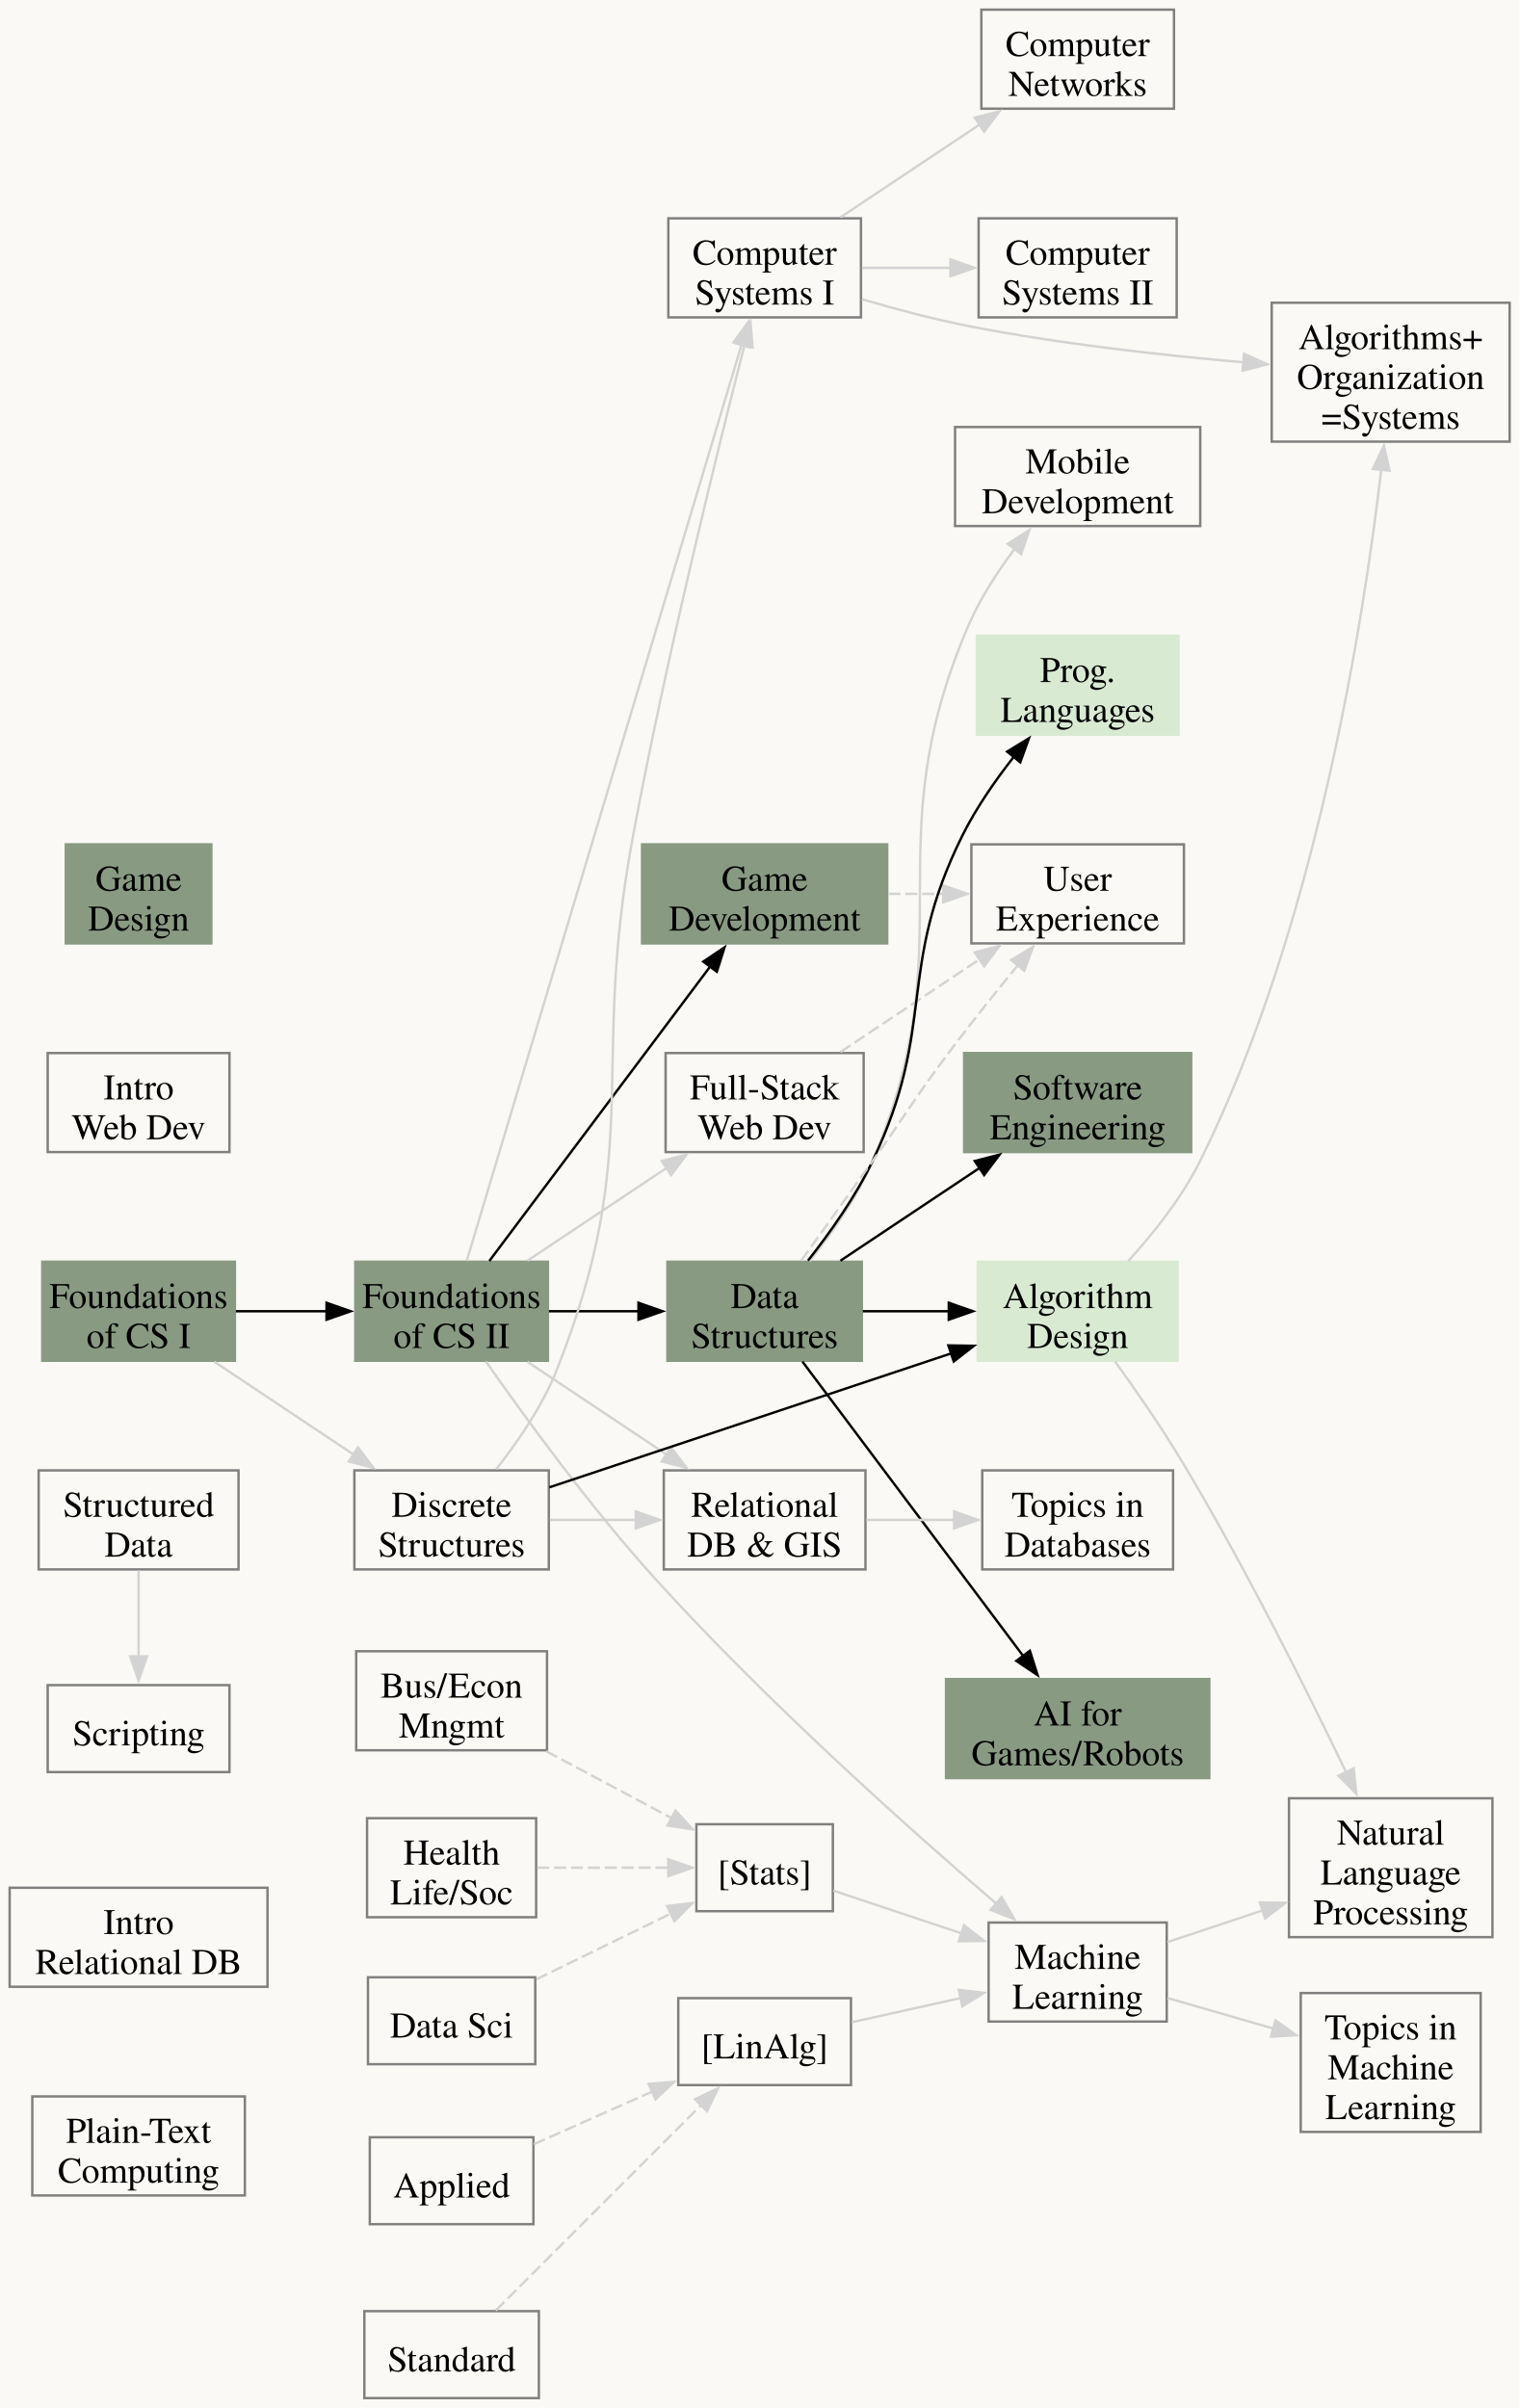
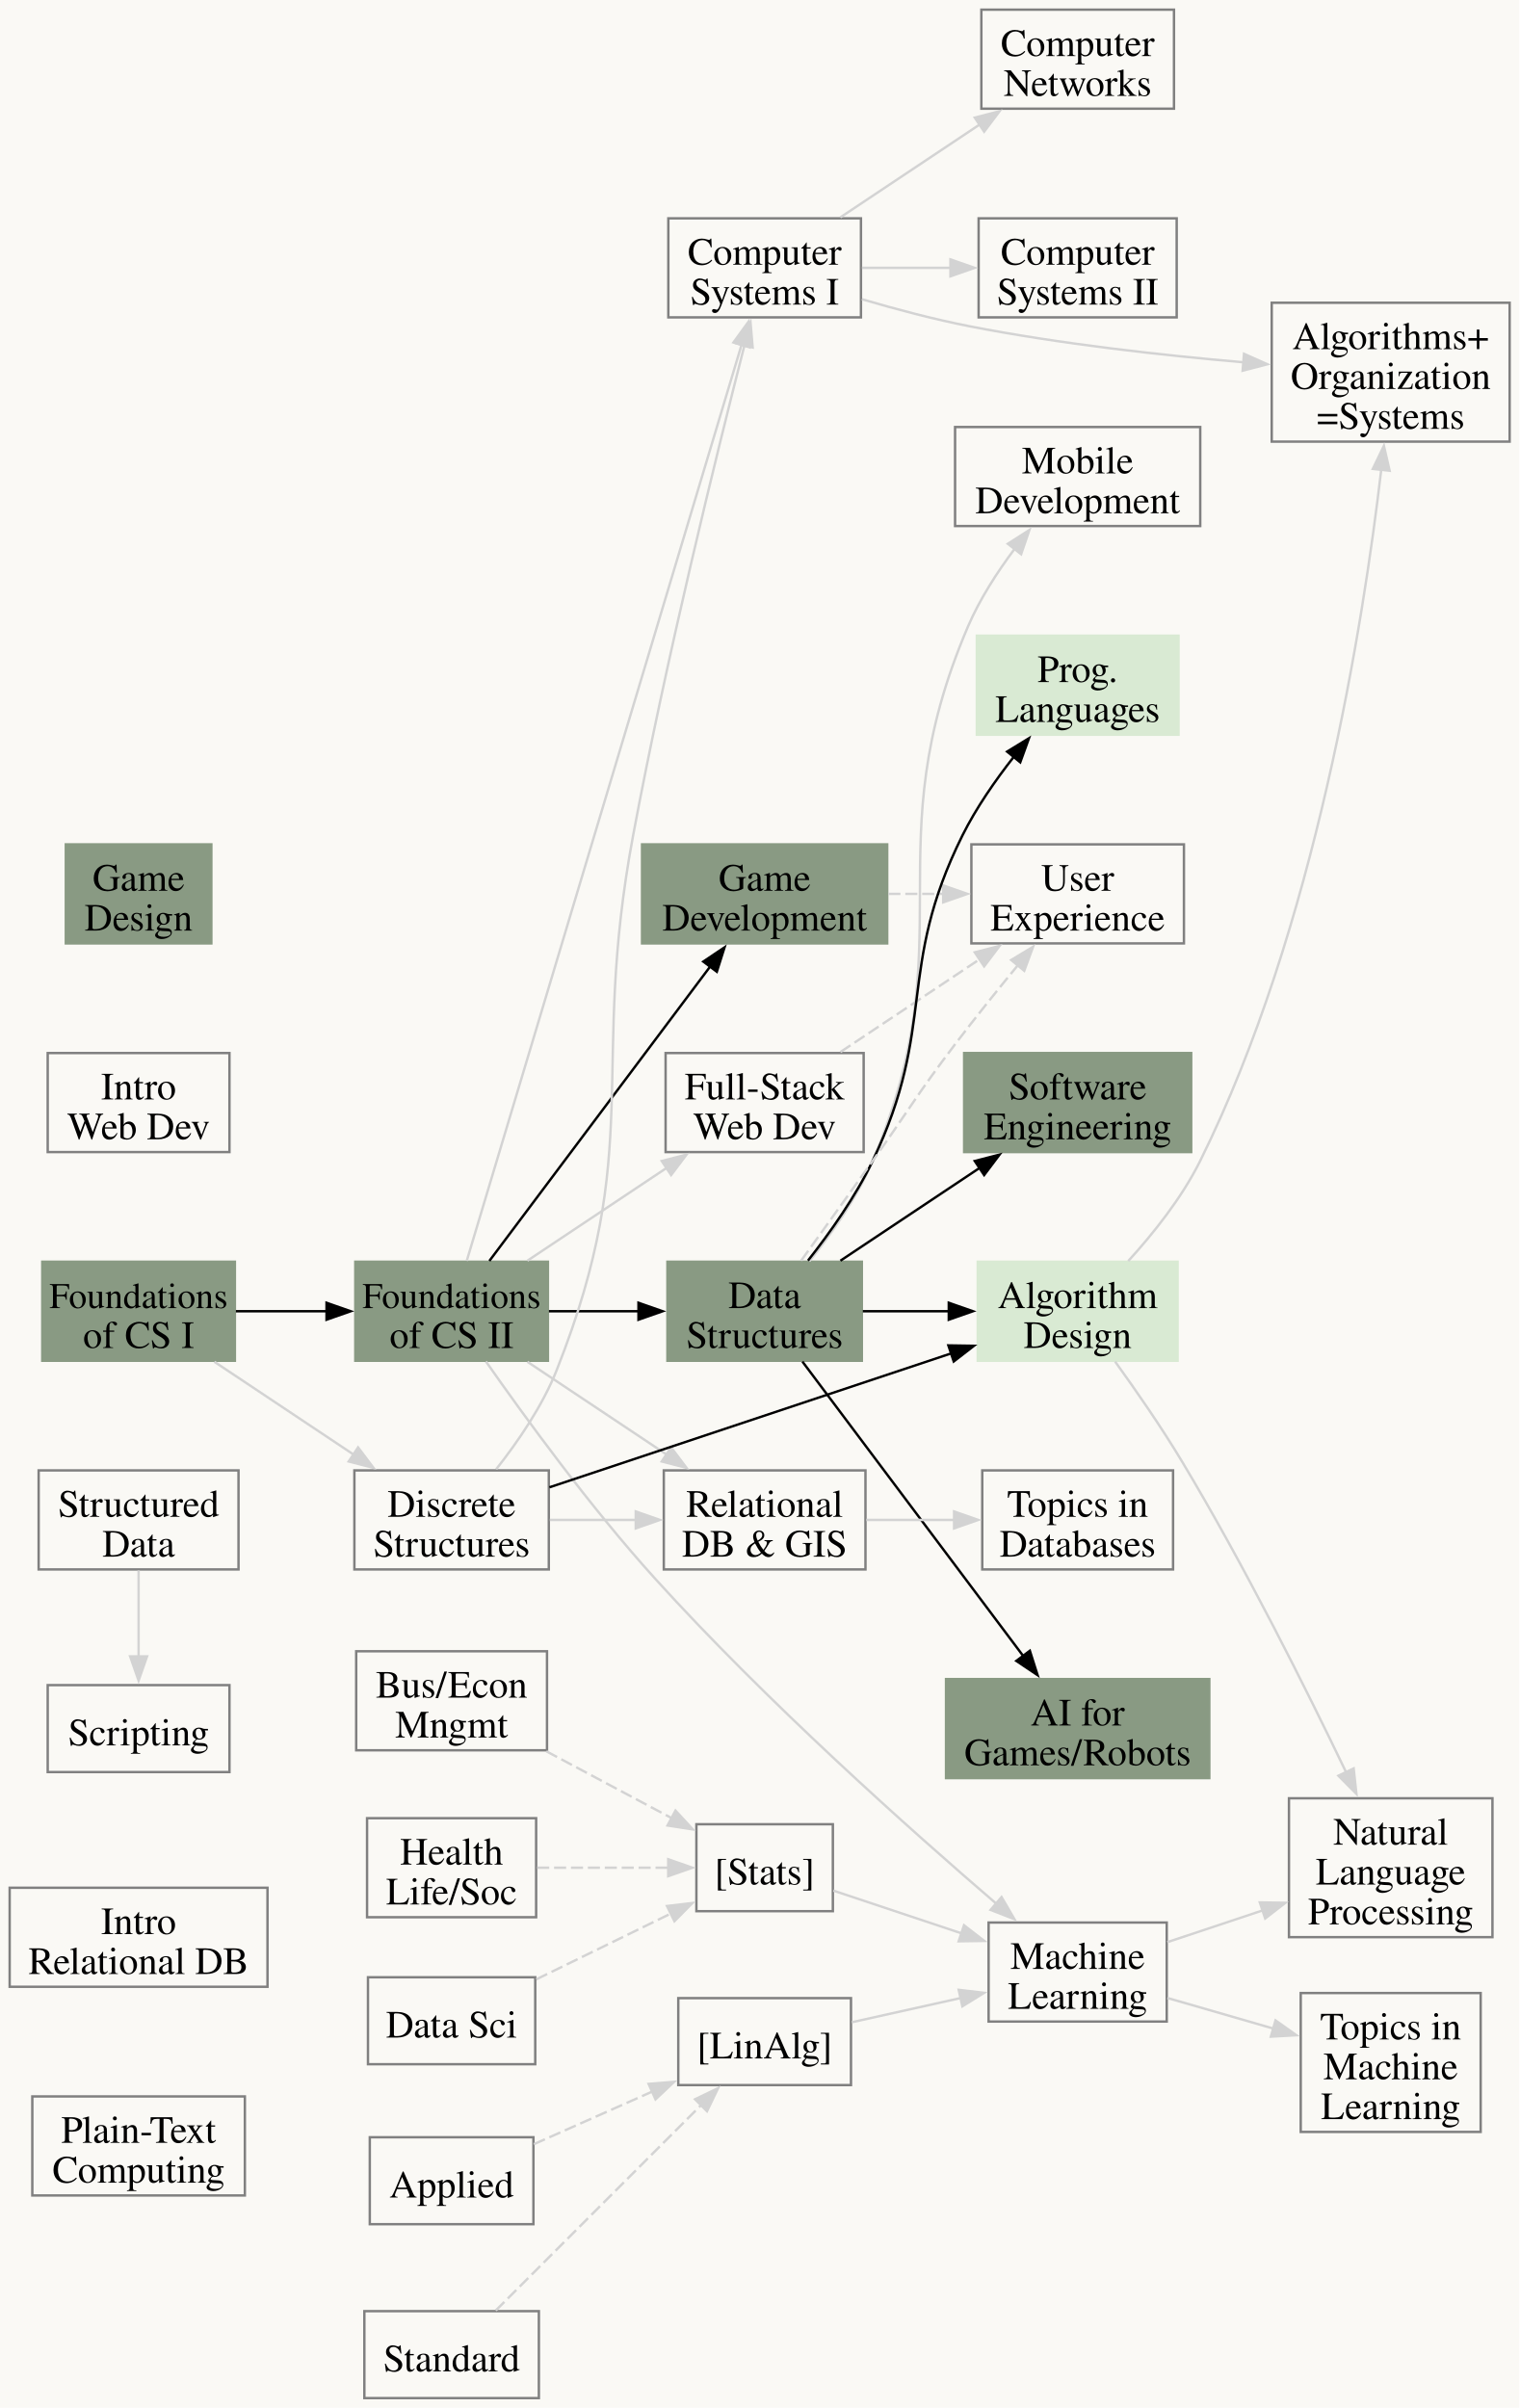
<svg xmlns="http://www.w3.org/2000/svg" width="629pt" height="997pt" viewBox="0.00 0.00 629.00 997.00">
  <g id="graph0" class="graph" transform="scale(1 1) rotate(0) translate(4 992.9)">
    <polygon fill="#faf9f5" stroke="none" points="-4,4 -4,-992.9 625.02,-992.9 625.02,4 -4,4" />
    <g id="node1" class="node">
      <polygon fill="none" stroke="gray" points="91,-556.9 15.75,-556.9 15.75,-515.9 91,-515.9 91,-556.9" />
-       <text xml:space="preserve" text-anchor="middle" x="53.38" y="-537.7" font-family="Times" font-size="15.00">Intro</text>
-       <text xml:space="preserve" text-anchor="middle" x="53.38" y="-521.2" font-family="Times" font-size="15.00">Web Dev</text>
+       <text xml:space="preserve" text-anchor="middle" x="53.38" y="-537.7" font-family="Times" font-size="16.00">Intro</text>
+       <text xml:space="preserve" text-anchor="middle" x="53.38" y="-521.2" font-family="Times" font-size="16.00">Web Dev</text>
    </g>
    <g id="node2" class="node">
      <polygon fill="#899a83" stroke="#899a83" points="83.5,-643.3 23.25,-643.3 23.25,-602.3 83.5,-602.3 83.5,-643.3" />
-       <text xml:space="preserve" text-anchor="middle" x="53.38" y="-624.1" font-family="Times" font-size="15.00">Game</text>
-       <text xml:space="preserve" text-anchor="middle" x="53.38" y="-607.6" font-family="Times" font-size="15.00">Design</text>
+       <text xml:space="preserve" text-anchor="middle" x="53.38" y="-624.1" font-family="Times" font-size="16.00">Game</text>
+       <text xml:space="preserve" text-anchor="middle" x="53.38" y="-607.6" font-family="Times" font-size="16.00">Design</text>
    </g>
    <g id="node3" class="node">
      <polygon fill="none" stroke="gray" points="94.75,-384.1 12,-384.1 12,-343.1 94.75,-343.1 94.75,-384.1" />
-       <text xml:space="preserve" text-anchor="middle" x="53.38" y="-364.9" font-family="Times" font-size="15.00">Structured</text>
-       <text xml:space="preserve" text-anchor="middle" x="53.38" y="-348.4" font-family="Times" font-size="15.00">Data</text>
+       <text xml:space="preserve" text-anchor="middle" x="53.38" y="-364.9" font-family="Times" font-size="16.00">Structured</text>
+       <text xml:space="preserve" text-anchor="middle" x="53.38" y="-348.4" font-family="Times" font-size="16.00">Data</text>
    </g>
    <g id="node4" class="node">
      <polygon fill="none" stroke="gray" points="91,-295.2 15.75,-295.2 15.75,-259.2 91,-259.2 91,-295.2" />
-       <text xml:space="preserve" text-anchor="middle" x="53.38" y="-270.25" font-family="Times" font-size="15.00">Scripting</text>
+       <text xml:space="preserve" text-anchor="middle" x="53.38" y="-270.25" font-family="Times" font-size="16.00">Scripting</text>
    </g>
    <g id="edge1" class="edge">
      <path fill="none" stroke="lightgray" d="M53.38,-342.68C53.38,-331.9 53.38,-318.56 53.38,-306.74" />
      <polygon fill="lightgray" stroke="lightgray" points="56.88,-307.09 53.38,-297.09 49.88,-307.09 56.88,-307.09" />
    </g>
    <g id="node5" class="node">
      <polygon fill="none" stroke="gray" points="106.75,-211.3 0,-211.3 0,-170.3 106.75,-170.3 106.75,-211.3" />
-       <text xml:space="preserve" text-anchor="middle" x="53.38" y="-192.1" font-family="Times" font-size="15.00">Intro</text>
-       <text xml:space="preserve" text-anchor="middle" x="53.38" y="-175.6" font-family="Times" font-size="15.00">Relational DB</text>
+       <text xml:space="preserve" text-anchor="middle" x="53.38" y="-192.1" font-family="Times" font-size="16.00">Intro</text>
+       <text xml:space="preserve" text-anchor="middle" x="53.38" y="-175.6" font-family="Times" font-size="16.00">Relational DB</text>
    </g>
    <g id="node6" class="node">
      <polygon fill="none" stroke="gray" points="97.38,-124.9 9.38,-124.9 9.38,-83.9 97.38,-83.9 97.38,-124.9" />
-       <text xml:space="preserve" text-anchor="middle" x="53.38" y="-105.7" font-family="Times" font-size="15.00">Plain-Text</text>
-       <text xml:space="preserve" text-anchor="middle" x="53.38" y="-89.2" font-family="Times" font-size="15.00">Computing</text>
+       <text xml:space="preserve" text-anchor="middle" x="53.38" y="-105.7" font-family="Times" font-size="16.00">Plain-Text</text>
+       <text xml:space="preserve" text-anchor="middle" x="53.38" y="-89.2" font-family="Times" font-size="16.00">Computing</text>
    </g>
    <g id="node7" class="node">
      <polygon fill="#899a83" stroke="#899a83" points="93.25,-470.5 13.5,-470.5 13.5,-429.5 93.25,-429.5 93.25,-470.5" />
      <text xml:space="preserve" text-anchor="middle" x="53.38" y="-451.3" font-family="Times" font-size="15.00">Foundations</text>
-       <text xml:space="preserve" text-anchor="middle" x="53.38" y="-434.8" font-family="Times" font-size="15.00">of CS I</text>
+       <text xml:space="preserve" text-anchor="middle" x="53.38" y="-434.8" font-family="Times" font-size="16.00">of CS I</text>
    </g>
    <g id="node8" class="node">
      <polygon fill="#899a83" stroke="#899a83" points="222.85,-470.5 143.1,-470.5 143.1,-429.5 222.85,-429.5 222.85,-470.5" />
      <text xml:space="preserve" text-anchor="middle" x="182.97" y="-451.3" font-family="Times" font-size="15.00">Foundations</text>
-       <text xml:space="preserve" text-anchor="middle" x="182.97" y="-434.8" font-family="Times" font-size="15.00">of CS II</text>
+       <text xml:space="preserve" text-anchor="middle" x="182.97" y="-434.8" font-family="Times" font-size="16.00">of CS II</text>
    </g>
    <g id="edge2" class="edge">
      <path fill="none" stroke="black" d="M93.67,-450C105.62,-450 118.87,-450 131.42,-450" />
      <polygon fill="black" stroke="black" points="131.19,-453.5 141.19,-450 131.19,-446.5 131.19,-453.5" />
    </g>
    <g id="node12" class="node">
      <polygon fill="none" stroke="gray" points="223.22,-384.1 142.72,-384.1 142.72,-343.1 223.22,-343.1 223.22,-384.1" />
-       <text xml:space="preserve" text-anchor="middle" x="182.97" y="-364.9" font-family="Times" font-size="15.00">Discrete</text>
-       <text xml:space="preserve" text-anchor="middle" x="182.97" y="-348.4" font-family="Times" font-size="15.00">Structures</text>
+       <text xml:space="preserve" text-anchor="middle" x="182.97" y="-364.9" font-family="Times" font-size="16.00">Discrete</text>
+       <text xml:space="preserve" text-anchor="middle" x="182.97" y="-348.4" font-family="Times" font-size="16.00">Structures</text>
    </g>
    <g id="edge7" class="edge">
      <path fill="none" stroke="lightgray" d="M84.75,-429.08C102.1,-417.52 123.85,-403.01 142.48,-390.6" />
      <polygon fill="lightgray" stroke="lightgray" points="144.25,-393.62 150.63,-385.16 140.37,-387.8 144.25,-393.62" />
    </g>
    <g id="node9" class="node">
      <polygon fill="none" stroke="gray" points="353.57,-556.9 271.57,-556.9 271.57,-515.9 353.57,-515.9 353.57,-556.9" />
-       <text xml:space="preserve" text-anchor="middle" x="312.57" y="-537.7" font-family="Times" font-size="15.00">Full-Stack</text>
-       <text xml:space="preserve" text-anchor="middle" x="312.57" y="-521.2" font-family="Times" font-size="15.00">Web Dev</text>
+       <text xml:space="preserve" text-anchor="middle" x="312.57" y="-537.7" font-family="Times" font-size="16.00">Full-Stack</text>
+       <text xml:space="preserve" text-anchor="middle" x="312.57" y="-521.2" font-family="Times" font-size="16.00">Web Dev</text>
    </g>
    <g id="edge3" class="edge">
      <path fill="none" stroke="lightgray" d="M214.35,-470.92C231.7,-482.48 253.45,-496.99 272.08,-509.4" />
      <polygon fill="lightgray" stroke="lightgray" points="269.97,-512.2 280.23,-514.84 273.85,-506.38 269.97,-512.2" />
    </g>
    <g id="node10" class="node">
      <polygon fill="#899a83" stroke="#899a83" points="363.32,-643.3 261.82,-643.3 261.82,-602.3 363.32,-602.3 363.32,-643.3" />
-       <text xml:space="preserve" text-anchor="middle" x="312.57" y="-624.1" font-family="Times" font-size="15.00">Game</text>
-       <text xml:space="preserve" text-anchor="middle" x="312.57" y="-607.6" font-family="Times" font-size="15.00">Development</text>
+       <text xml:space="preserve" text-anchor="middle" x="312.57" y="-624.1" font-family="Times" font-size="16.00">Game</text>
+       <text xml:space="preserve" text-anchor="middle" x="312.57" y="-607.6" font-family="Times" font-size="16.00">Development</text>
    </g>
    <g id="edge4" class="edge">
      <path fill="none" stroke="black" d="M198.61,-470.84C221.47,-501.33 264.16,-558.24 290.3,-593.1" />
      <polygon fill="black" stroke="black" points="287.18,-594.77 295.98,-600.67 292.78,-590.57 287.18,-594.77" />
    </g>
    <g id="node11" class="node">
      <polygon fill="none" stroke="gray" points="352.45,-902.5 272.7,-902.5 272.7,-861.5 352.45,-861.5 352.45,-902.5" />
-       <text xml:space="preserve" text-anchor="middle" x="312.57" y="-883.3" font-family="Times" font-size="15.00">Computer</text>
-       <text xml:space="preserve" text-anchor="middle" x="312.57" y="-866.8" font-family="Times" font-size="15.00">Systems I</text>
+       <text xml:space="preserve" text-anchor="middle" x="312.57" y="-883.3" font-family="Times" font-size="16.00">Computer</text>
+       <text xml:space="preserve" text-anchor="middle" x="312.57" y="-866.8" font-family="Times" font-size="16.00">Systems I</text>
    </g>
    <g id="edge5" class="edge">
      <path fill="none" stroke="lightgray" d="M189.23,-470.84C210.16,-540.62 277.9,-766.4 303.05,-850.26" />
      <polygon fill="lightgray" stroke="lightgray" points="299.65,-851.1 305.88,-859.67 306.36,-849.09 299.65,-851.1" />
    </g>
    <g id="node13" class="node">
      <polygon fill="#899a83" stroke="#899a83" points="352.82,-470.5 272.32,-470.5 272.32,-429.5 352.82,-429.5 352.82,-470.5" />
-       <text xml:space="preserve" text-anchor="middle" x="312.57" y="-451.3" font-family="Times" font-size="15.00">Data</text>
-       <text xml:space="preserve" text-anchor="middle" x="312.57" y="-434.8" font-family="Times" font-size="15.00">Structures</text>
+       <text xml:space="preserve" text-anchor="middle" x="312.57" y="-451.3" font-family="Times" font-size="16.00">Data</text>
+       <text xml:space="preserve" text-anchor="middle" x="312.57" y="-434.8" font-family="Times" font-size="16.00">Structures</text>
    </g>
    <g id="edge8" class="edge">
      <path fill="none" stroke="black" d="M223.27,-450C235.1,-450 248.22,-450 260.67,-450" />
      <polygon fill="black" stroke="black" points="260.34,-453.5 270.34,-450 260.34,-446.5 260.34,-453.5" />
    </g>
    <g id="node14" class="node">
      <polygon fill="none" stroke="gray" points="354.32,-384.1 270.82,-384.1 270.82,-343.1 354.32,-343.1 354.32,-384.1" />
-       <text xml:space="preserve" text-anchor="middle" x="312.57" y="-364.9" font-family="Times" font-size="15.00">Relational</text>
-       <text xml:space="preserve" text-anchor="middle" x="312.57" y="-348.4" font-family="Times" font-size="15.00">DB &amp; GIS</text>
+       <text xml:space="preserve" text-anchor="middle" x="312.57" y="-364.9" font-family="Times" font-size="16.00">Relational</text>
+       <text xml:space="preserve" text-anchor="middle" x="312.57" y="-348.4" font-family="Times" font-size="16.00">DB &amp; GIS</text>
    </g>
    <g id="edge9" class="edge">
      <path fill="none" stroke="lightgray" d="M214.35,-429.08C231.7,-417.52 253.45,-403.01 272.08,-390.6" />
      <polygon fill="lightgray" stroke="lightgray" points="273.85,-393.62 280.23,-385.16 269.97,-387.8 273.85,-393.62" />
    </g>
    <g id="node21" class="node">
      <polygon fill="none" stroke="gray" points="479.05,-196.9 405.3,-196.9 405.3,-155.9 479.05,-155.9 479.05,-196.9" />
-       <text xml:space="preserve" text-anchor="middle" x="442.17" y="-177.7" font-family="Times" font-size="15.00">Machine</text>
-       <text xml:space="preserve" text-anchor="middle" x="442.17" y="-161.2" font-family="Times" font-size="15.00">Learning</text>
+       <text xml:space="preserve" text-anchor="middle" x="442.17" y="-177.7" font-family="Times" font-size="16.00">Machine</text>
+       <text xml:space="preserve" text-anchor="middle" x="442.17" y="-161.2" font-family="Times" font-size="16.00">Learning</text>
    </g>
    <g id="edge20" class="edge">
      <path fill="none" stroke="lightgray" d="M197.19,-429.2C213.17,-406.33 240.41,-368.91 267.12,-339.4 313.05,-288.67 372.38,-235.71 408.83,-204.41" />
      <polygon fill="lightgray" stroke="lightgray" points="410.66,-207.45 415.99,-198.3 406.11,-202.13 410.66,-207.45" />
    </g>
    <g id="node19" class="node">
      <polygon fill="none" stroke="gray" points="486.17,-643.3 398.17,-643.3 398.17,-602.3 486.17,-602.3 486.17,-643.3" />
-       <text xml:space="preserve" text-anchor="middle" x="442.17" y="-624.1" font-family="Times" font-size="15.00">User</text>
-       <text xml:space="preserve" text-anchor="middle" x="442.17" y="-607.6" font-family="Times" font-size="15.00">Experience</text>
+       <text xml:space="preserve" text-anchor="middle" x="442.17" y="-624.1" font-family="Times" font-size="16.00">User</text>
+       <text xml:space="preserve" text-anchor="middle" x="442.17" y="-607.6" font-family="Times" font-size="16.00">Experience</text>
    </g>
    <g id="edge16" class="edge">
-       <path fill="none" stroke="lightgray" stroke-dasharray="5,2" d="M343.95,-557.32C361.3,-568.88 383.05,-583.39 401.68,-595.8" />
+       <path fill="none" stroke="lightgray" d="M343.95,-557.32C361.3,-568.88 383.05,-583.39 401.68,-595.8" stroke-dasharray="5,2" />
      <polygon fill="lightgray" stroke="lightgray" points="399.57,-598.6 409.83,-601.24 403.45,-592.78 399.57,-598.6" />
    </g>
    <g id="edge17" class="edge">
-       <path fill="none" stroke="lightgray" stroke-dasharray="5,2" d="M363.8,-622.8C371.31,-622.8 379.09,-622.8 386.68,-622.8" />
+       <path fill="none" stroke="lightgray" d="M363.8,-622.8C371.31,-622.8 379.09,-622.8 386.68,-622.8" stroke-dasharray="5,2" />
      <polygon fill="lightgray" stroke="lightgray" points="386.51,-626.3 396.51,-622.8 386.51,-619.3 386.51,-626.3" />
    </g>
    <g id="node16" class="node">
      <polygon fill="none" stroke="gray" points="483.17,-902.5 401.17,-902.5 401.17,-861.5 483.17,-861.5 483.17,-902.5" />
-       <text xml:space="preserve" text-anchor="middle" x="442.17" y="-883.3" font-family="Times" font-size="15.00">Computer</text>
-       <text xml:space="preserve" text-anchor="middle" x="442.17" y="-866.8" font-family="Times" font-size="15.00">Systems II</text>
+       <text xml:space="preserve" text-anchor="middle" x="442.17" y="-883.3" font-family="Times" font-size="16.00">Computer</text>
+       <text xml:space="preserve" text-anchor="middle" x="442.17" y="-866.8" font-family="Times" font-size="16.00">Systems II</text>
    </g>
    <g id="edge12" class="edge">
      <path fill="none" stroke="lightgray" d="M352.87,-882C364.47,-882 377.3,-882 389.53,-882" />
      <polygon fill="lightgray" stroke="lightgray" points="389.5,-885.5 399.5,-882 389.5,-878.5 389.5,-885.5" />
    </g>
    <g id="node25" class="node">
      <polygon fill="none" stroke="gray" points="482.05,-988.9 402.3,-988.9 402.3,-947.9 482.05,-947.9 482.05,-988.9" />
-       <text xml:space="preserve" text-anchor="middle" x="442.17" y="-969.7" font-family="Times" font-size="15.00">Computer</text>
-       <text xml:space="preserve" text-anchor="middle" x="442.17" y="-953.2" font-family="Times" font-size="15.00">Networks</text>
+       <text xml:space="preserve" text-anchor="middle" x="442.17" y="-969.7" font-family="Times" font-size="16.00">Computer</text>
+       <text xml:space="preserve" text-anchor="middle" x="442.17" y="-953.2" font-family="Times" font-size="16.00">Networks</text>
    </g>
    <g id="edge24" class="edge">
      <path fill="none" stroke="lightgray" d="M343.95,-902.92C361.3,-914.48 383.05,-928.99 401.68,-941.4" />
      <polygon fill="lightgray" stroke="lightgray" points="399.57,-944.2 409.83,-946.84 403.45,-938.38 399.57,-944.2" />
    </g>
    <g id="node27" class="node">
      <polygon fill="none" stroke="gray" points="621.02,-867.55 522.52,-867.55 522.52,-810.05 621.02,-810.05 621.02,-867.55" />
-       <text xml:space="preserve" text-anchor="middle" x="571.77" y="-848.35" font-family="Times" font-size="15.00">Algorithms+</text>
-       <text xml:space="preserve" text-anchor="middle" x="571.77" y="-831.85" font-family="Times" font-size="15.00">Organization</text>
-       <text xml:space="preserve" text-anchor="middle" x="571.77" y="-815.35" font-family="Times" font-size="15.00">=Systems</text>
+       <text xml:space="preserve" text-anchor="middle" x="571.77" y="-848.35" font-family="Times" font-size="16.00">Algorithms+</text>
+       <text xml:space="preserve" text-anchor="middle" x="571.77" y="-831.85" font-family="Times" font-size="16.00">Organization</text>
+       <text xml:space="preserve" text-anchor="middle" x="571.77" y="-815.35" font-family="Times" font-size="16.00">=Systems</text>
    </g>
    <g id="edge26" class="edge">
      <path fill="none" stroke="lightgray" d="M352.83,-869.02C366.84,-864.9 382.73,-860.68 397.47,-857.8 434.92,-850.48 477.47,-845.77 511.16,-842.87" />
      <polygon fill="lightgray" stroke="lightgray" points="511.04,-846.4 520.72,-842.08 510.47,-839.42 511.04,-846.4" />
    </g>
    <g id="edge6" class="edge">
      <path fill="none" stroke="lightgray" d="M201.43,-384.59C210.46,-396.01 220.64,-410.84 226.55,-425.8 263.06,-518.15 239.88,-549.38 258.12,-647 271.79,-720.12 292.71,-804.91 304.23,-849.97" />
      <polygon fill="lightgray" stroke="lightgray" points="300.83,-850.78 306.71,-859.6 307.61,-849.04 300.83,-850.78" />
    </g>
    <g id="edge10" class="edge">
      <path fill="none" stroke="lightgray" d="M223.63,-363.6C234.99,-363.6 247.51,-363.6 259.48,-363.6" />
      <polygon fill="lightgray" stroke="lightgray" points="259.21,-367.1 269.21,-363.6 259.21,-360.1 259.21,-367.1" />
    </g>
    <g id="node17" class="node">
      <polygon fill="#d9ead3" stroke="#d9ead3" points="483.55,-470.5 400.8,-470.5 400.8,-429.5 483.55,-429.5 483.55,-470.5" />
-       <text xml:space="preserve" text-anchor="middle" x="442.17" y="-451.3" font-family="Times" font-size="15.00">Algorithm</text>
-       <text xml:space="preserve" text-anchor="middle" x="442.17" y="-434.8" font-family="Times" font-size="15.00">Design</text>
+       <text xml:space="preserve" text-anchor="middle" x="442.17" y="-451.3" font-family="Times" font-size="16.00">Algorithm</text>
+       <text xml:space="preserve" text-anchor="middle" x="442.17" y="-434.8" font-family="Times" font-size="16.00">Design</text>
    </g>
    <g id="edge13" class="edge">
      <path fill="none" stroke="black" d="M223.47,-377.1C268.35,-392.06 340.85,-416.22 389.95,-432.59" />
      <polygon fill="black" stroke="black" points="388.64,-435.85 399.24,-435.69 390.86,-429.2 388.64,-435.85" />
    </g>
    <g id="node15" class="node">
      <polygon fill="none" stroke="gray" points="492.92,-816.1 391.42,-816.1 391.42,-775.1 492.92,-775.1 492.92,-816.1" />
-       <text xml:space="preserve" text-anchor="middle" x="442.17" y="-796.9" font-family="Times" font-size="15.00">Mobile</text>
-       <text xml:space="preserve" text-anchor="middle" x="442.17" y="-780.4" font-family="Times" font-size="15.00">Development</text>
+       <text xml:space="preserve" text-anchor="middle" x="442.17" y="-796.9" font-family="Times" font-size="16.00">Mobile</text>
+       <text xml:space="preserve" text-anchor="middle" x="442.17" y="-780.4" font-family="Times" font-size="16.00">Development</text>
    </g>
    <g id="edge11" class="edge">
      <path fill="none" stroke="lightgray" d="M331.08,-470.72C340.34,-482.19 350.91,-497.13 357.27,-512.2 396.15,-604.19 357.49,-641.57 396.72,-733.4 401.58,-744.77 408.86,-756.04 416.18,-765.8" />
      <polygon fill="lightgray" stroke="lightgray" points="413.26,-767.75 422.19,-773.46 418.76,-763.43 413.26,-767.75" />
    </g>
    <g id="edge14" class="edge">
      <path fill="none" stroke="black" d="M353.23,-450C364.59,-450 377.11,-450 389.08,-450" />
      <polygon fill="black" stroke="black" points="388.81,-453.5 398.81,-450 388.81,-446.5 388.81,-453.5" />
    </g>
    <g id="node18" class="node">
      <polygon fill="#d9ead3" stroke="#d9ead3" points="483.92,-729.7 400.42,-729.7 400.42,-688.7 483.92,-688.7 483.92,-729.7" />
-       <text xml:space="preserve" text-anchor="middle" x="442.17" y="-710.5" font-family="Times" font-size="15.00">Prog.</text>
-       <text xml:space="preserve" text-anchor="middle" x="442.17" y="-694" font-family="Times" font-size="15.00">Languages</text>
+       <text xml:space="preserve" text-anchor="middle" x="442.17" y="-710.5" font-family="Times" font-size="16.00">Prog.</text>
+       <text xml:space="preserve" text-anchor="middle" x="442.17" y="-694" font-family="Times" font-size="16.00">Languages</text>
    </g>
    <g id="edge15" class="edge">
      <path fill="none" stroke="black" d="M330.52,-470.97C339.62,-482.51 350.22,-497.44 357.27,-512.2 384.1,-568.27 366.79,-591.36 394.47,-647 400.13,-658.36 407.99,-669.69 415.7,-679.51" />
      <polygon fill="black" stroke="black" points="412.97,-681.71 422.01,-687.24 418.4,-677.28 412.97,-681.71" />
    </g>
    <g id="edge18" class="edge">
-       <path fill="none" stroke="lightgray" stroke-dasharray="5,2" d="M327.72,-470.99C336.4,-483.03 347.47,-498.45 357.27,-512.2 372.56,-533.65 375.54,-539.62 391.47,-560.6 399.75,-571.5 409.14,-583.19 417.57,-593.46" />
+       <path fill="none" stroke="lightgray" d="M327.72,-470.99C336.4,-483.03 347.47,-498.45 357.27,-512.2 372.56,-533.65 375.54,-539.62 391.47,-560.6 399.75,-571.5 409.14,-583.19 417.57,-593.46" stroke-dasharray="5,2" />
      <polygon fill="lightgray" stroke="lightgray" points="414.65,-595.42 423.72,-600.9 420.05,-590.96 414.65,-595.42" />
    </g>
    <g id="node20" class="node">
      <polygon fill="#899a83" stroke="#899a83" points="489.17,-556.9 395.17,-556.9 395.17,-515.9 489.17,-515.9 489.17,-556.9" />
-       <text xml:space="preserve" text-anchor="middle" x="442.17" y="-537.7" font-family="Times" font-size="15.00">Software</text>
-       <text xml:space="preserve" text-anchor="middle" x="442.17" y="-521.2" font-family="Times" font-size="15.00">Engineering</text>
+       <text xml:space="preserve" text-anchor="middle" x="442.17" y="-537.7" font-family="Times" font-size="16.00">Software</text>
+       <text xml:space="preserve" text-anchor="middle" x="442.17" y="-521.2" font-family="Times" font-size="16.00">Engineering</text>
    </g>
    <g id="edge19" class="edge">
      <path fill="none" stroke="black" d="M343.95,-470.92C361.3,-482.48 383.05,-496.99 401.68,-509.4" />
      <polygon fill="black" stroke="black" points="399.57,-512.2 409.83,-514.84 403.45,-506.38 399.57,-512.2" />
    </g>
    <g id="node24" class="node">
      <polygon fill="#899a83" stroke="#899a83" points="496.67,-297.7 387.67,-297.7 387.67,-256.7 496.67,-256.7 496.67,-297.7" />
-       <text xml:space="preserve" text-anchor="middle" x="442.17" y="-278.5" font-family="Times" font-size="15.00">AI for</text>
-       <text xml:space="preserve" text-anchor="middle" x="442.17" y="-262" font-family="Times" font-size="15.00">Games/Robots</text>
+       <text xml:space="preserve" text-anchor="middle" x="442.17" y="-278.5" font-family="Times" font-size="16.00">AI for</text>
+       <text xml:space="preserve" text-anchor="middle" x="442.17" y="-262" font-family="Times" font-size="16.00">Games/Robots</text>
    </g>
    <g id="edge23" class="edge">
      <path fill="none" stroke="black" d="M328.21,-429.16C351.07,-398.67 393.76,-341.76 419.9,-306.9" />
      <polygon fill="black" stroke="black" points="422.38,-309.43 425.58,-299.33 416.78,-305.23 422.38,-309.43" />
    </g>
    <g id="node26" class="node">
      <polygon fill="none" stroke="gray" points="481.67,-384.1 402.67,-384.1 402.67,-343.1 481.67,-343.1 481.67,-384.1" />
-       <text xml:space="preserve" text-anchor="middle" x="442.17" y="-364.9" font-family="Times" font-size="15.00">Topics in</text>
-       <text xml:space="preserve" text-anchor="middle" x="442.17" y="-348.4" font-family="Times" font-size="15.00">Databases</text>
+       <text xml:space="preserve" text-anchor="middle" x="442.17" y="-364.9" font-family="Times" font-size="16.00">Topics in</text>
+       <text xml:space="preserve" text-anchor="middle" x="442.17" y="-348.4" font-family="Times" font-size="16.00">Databases</text>
    </g>
    <g id="edge25" class="edge">
      <path fill="none" stroke="lightgray" d="M354.65,-363.6C366.3,-363.6 379.07,-363.6 391.17,-363.6" />
      <polygon fill="lightgray" stroke="lightgray" points="391,-367.1 401,-363.6 391,-360.1 391,-367.1" />
    </g>
    <g id="edge27" class="edge">
      <path fill="none" stroke="lightgray" d="M463.1,-470.77C473.45,-482.13 485.32,-496.97 492.87,-512.2 540.58,-608.38 560.47,-735.07 567.89,-798.69" />
      <polygon fill="lightgray" stroke="lightgray" points="564.37,-798.76 568.96,-808.31 571.33,-797.99 564.37,-798.76" />
    </g>
    <g id="node29" class="node">
      <polygon fill="none" stroke="gray" points="613.9,-248.35 529.65,-248.35 529.65,-190.85 613.9,-190.85 613.9,-248.35" />
-       <text xml:space="preserve" text-anchor="middle" x="571.77" y="-229.15" font-family="Times" font-size="15.00">Natural</text>
-       <text xml:space="preserve" text-anchor="middle" x="571.77" y="-212.65" font-family="Times" font-size="15.00">Language</text>
-       <text xml:space="preserve" text-anchor="middle" x="571.77" y="-196.15" font-family="Times" font-size="15.00">Processing</text>
+       <text xml:space="preserve" text-anchor="middle" x="571.77" y="-229.15" font-family="Times" font-size="16.00">Natural</text>
+       <text xml:space="preserve" text-anchor="middle" x="571.77" y="-212.65" font-family="Times" font-size="16.00">Language</text>
+       <text xml:space="preserve" text-anchor="middle" x="571.77" y="-196.15" font-family="Times" font-size="16.00">Processing</text>
    </g>
    <g id="edge30" class="edge">
      <path fill="none" stroke="lightgray" d="M457.68,-429.16C466.25,-417.29 476.85,-402 485.37,-387.8 511.11,-344.95 536.79,-293.58 553.38,-258.97" />
      <polygon fill="lightgray" stroke="lightgray" points="556.44,-260.7 557.58,-250.17 550.12,-257.69 556.44,-260.7" />
    </g>
    <g id="node28" class="node">
      <polygon fill="none" stroke="gray" points="609.02,-167.71 534.52,-167.71 534.52,-110.21 609.02,-110.21 609.02,-167.71" />
-       <text xml:space="preserve" text-anchor="middle" x="571.77" y="-148.51" font-family="Times" font-size="15.00">Topics in</text>
-       <text xml:space="preserve" text-anchor="middle" x="571.77" y="-132.01" font-family="Times" font-size="15.00">Machine</text>
-       <text xml:space="preserve" text-anchor="middle" x="571.77" y="-115.51" font-family="Times" font-size="15.00">Learning</text>
+       <text xml:space="preserve" text-anchor="middle" x="571.77" y="-148.51" font-family="Times" font-size="16.00">Topics in</text>
+       <text xml:space="preserve" text-anchor="middle" x="571.77" y="-132.01" font-family="Times" font-size="16.00">Machine</text>
+       <text xml:space="preserve" text-anchor="middle" x="571.77" y="-115.51" font-family="Times" font-size="16.00">Learning</text>
    </g>
    <g id="edge28" class="edge">
      <path fill="none" stroke="lightgray" d="M479.31,-165.67C493.02,-161.71 508.76,-157.16 523.33,-152.96" />
      <polygon fill="lightgray" stroke="lightgray" points="524.09,-156.38 532.73,-150.24 522.15,-149.65 524.09,-156.38" />
    </g>
    <g id="edge29" class="edge">
      <path fill="none" stroke="lightgray" d="M479.31,-188.78C491.58,-192.87 505.49,-197.5 518.71,-201.91" />
      <polygon fill="lightgray" stroke="lightgray" points="517.58,-205.23 528.18,-205.07 519.8,-198.58 517.58,-205.23" />
    </g>
    <g id="node22" class="node">
      <polygon fill="none" stroke="gray" points="340.82,-237.6 284.32,-237.6 284.32,-201.6 340.82,-201.6 340.82,-237.6" />
-       <text xml:space="preserve" text-anchor="middle" x="312.57" y="-212.65" font-family="Times" font-size="15.00">[Stats]</text>
+       <text xml:space="preserve" text-anchor="middle" x="312.57" y="-212.65" font-family="Times" font-size="16.00">[Stats]</text>
    </g>
    <g id="edge21" class="edge">
      <path fill="none" stroke="lightgray" d="M341.02,-210.12C356.57,-204.94 376.25,-198.38 394.1,-192.42" />
      <polygon fill="lightgray" stroke="lightgray" points="395.12,-195.77 403.5,-189.29 392.91,-189.13 395.12,-195.77" />
    </g>
    <g id="node23" class="node">
      <polygon fill="none" stroke="gray" points="348.32,-165.6 276.82,-165.6 276.82,-129.6 348.32,-129.6 348.32,-165.6" />
-       <text xml:space="preserve" text-anchor="middle" x="312.57" y="-140.65" font-family="Times" font-size="15.00">[LinAlg]</text>
+       <text xml:space="preserve" text-anchor="middle" x="312.57" y="-140.65" font-family="Times" font-size="16.00">[LinAlg]</text>
    </g>
    <g id="edge22" class="edge">
      <path fill="none" stroke="lightgray" d="M348.68,-155.62C362.64,-158.73 378.84,-162.32 393.78,-165.65" />
      <polygon fill="lightgray" stroke="lightgray" points="392.92,-169.04 403.44,-167.79 394.43,-162.21 392.92,-169.04" />
    </g>
    <g id="node30" class="node">
      <polygon fill="none" stroke="gray" points="222.47,-309.22 143.47,-309.22 143.47,-268.22 222.47,-268.22 222.47,-309.22" />
-       <text xml:space="preserve" text-anchor="middle" x="182.97" y="-290.02" font-family="Times" font-size="15.00">Bus/Econ</text>
-       <text xml:space="preserve" text-anchor="middle" x="182.97" y="-273.52" font-family="Times" font-size="15.00">Mngmt</text>
+       <text xml:space="preserve" text-anchor="middle" x="182.97" y="-290.02" font-family="Times" font-size="16.00">Bus/Econ</text>
+       <text xml:space="preserve" text-anchor="middle" x="182.97" y="-273.52" font-family="Times" font-size="16.00">Mngmt</text>
    </g>
    <g id="edge31" class="edge">
-       <path fill="none" stroke="lightgray" stroke-dasharray="5,2" d="M222.21,-267.79C238.75,-258.98 257.92,-248.75 274.35,-239.99" />
+       <path fill="none" stroke="lightgray" d="M222.21,-267.79C238.75,-258.98 257.92,-248.75 274.35,-239.99" stroke-dasharray="5,2" />
      <polygon fill="lightgray" stroke="lightgray" points="275.66,-243.26 282.84,-235.46 272.37,-237.08 275.66,-243.26" />
    </g>
    <g id="node31" class="node">
      <polygon fill="none" stroke="gray" points="217.97,-240.1 147.97,-240.1 147.97,-199.1 217.97,-199.1 217.97,-240.1" />
-       <text xml:space="preserve" text-anchor="middle" x="182.97" y="-220.9" font-family="Times" font-size="15.00">Health</text>
-       <text xml:space="preserve" text-anchor="middle" x="182.97" y="-204.4" font-family="Times" font-size="15.00">Life/Soc</text>
+       <text xml:space="preserve" text-anchor="middle" x="182.97" y="-220.9" font-family="Times" font-size="16.00">Health</text>
+       <text xml:space="preserve" text-anchor="middle" x="182.97" y="-204.4" font-family="Times" font-size="16.00">Life/Soc</text>
    </g>
    <g id="edge32" class="edge">
-       <path fill="none" stroke="lightgray" stroke-dasharray="5,2" d="M218.39,-219.6C235.2,-219.6 255.35,-219.6 272.69,-219.6" />
+       <path fill="none" stroke="lightgray" d="M218.39,-219.6C235.2,-219.6 255.35,-219.6 272.69,-219.6" stroke-dasharray="5,2" />
      <polygon fill="lightgray" stroke="lightgray" points="272.66,-223.1 282.66,-219.6 272.66,-216.1 272.66,-223.1" />
    </g>
    <g id="node32" class="node">
      <polygon fill="none" stroke="gray" points="217.6,-174.24 148.35,-174.24 148.35,-138.24 217.6,-138.24 217.6,-174.24" />
-       <text xml:space="preserve" text-anchor="middle" x="182.97" y="-149.29" font-family="Times" font-size="15.00">Data Sci</text>
+       <text xml:space="preserve" text-anchor="middle" x="182.97" y="-149.29" font-family="Times" font-size="16.00">Data Sci</text>
    </g>
    <g id="edge33" class="edge">
-       <path fill="none" stroke="lightgray" stroke-dasharray="5,2" d="M218.05,-173.39C235.34,-181.84 256.25,-192.06 273.99,-200.74" />
+       <path fill="none" stroke="lightgray" d="M218.05,-173.39C235.34,-181.84 256.25,-192.06 273.99,-200.74" stroke-dasharray="5,2" />
      <polygon fill="lightgray" stroke="lightgray" points="272.15,-203.73 282.67,-204.98 275.22,-197.44 272.15,-203.73" />
    </g>
    <g id="node33" class="node">
      <polygon fill="none" stroke="gray" points="216.85,-108 149.1,-108 149.1,-72 216.85,-72 216.85,-108" />
-       <text xml:space="preserve" text-anchor="middle" x="182.97" y="-83.05" font-family="Times" font-size="15.00">Applied</text>
+       <text xml:space="preserve" text-anchor="middle" x="182.97" y="-83.05" font-family="Times" font-size="16.00">Applied</text>
    </g>
    <g id="edge34" class="edge">
-       <path fill="none" stroke="lightgray" stroke-dasharray="5,2" d="M217.03,-105.13C232.04,-111.81 249.91,-119.75 266.12,-126.95" />
+       <path fill="none" stroke="lightgray" d="M217.03,-105.13C232.04,-111.81 249.91,-119.75 266.12,-126.95" stroke-dasharray="5,2" />
      <polygon fill="lightgray" stroke="lightgray" points="264.54,-130.08 275.1,-130.95 267.39,-123.69 264.54,-130.08" />
    </g>
    <g id="node34" class="node">
      <polygon fill="none" stroke="gray" points="219.1,-36 146.85,-36 146.85,0 219.1,0 219.1,-36" />
-       <text xml:space="preserve" text-anchor="middle" x="182.97" y="-11.05" font-family="Times" font-size="15.00">Standard</text>
+       <text xml:space="preserve" text-anchor="middle" x="182.97" y="-11.05" font-family="Times" font-size="16.00">Standard</text>
    </g>
    <g id="edge35" class="edge">
-       <path fill="none" stroke="lightgray" stroke-dasharray="5,2" d="M201.27,-36.29C223.46,-58.49 261.03,-96.06 286.31,-121.34" />
+       <path fill="none" stroke="lightgray" d="M201.27,-36.29C223.46,-58.49 261.03,-96.06 286.31,-121.34" stroke-dasharray="5,2" />
      <polygon fill="lightgray" stroke="lightgray" points="283.76,-123.73 293.3,-128.33 288.71,-118.78 283.76,-123.73" />
    </g>
  </g>
</svg>
